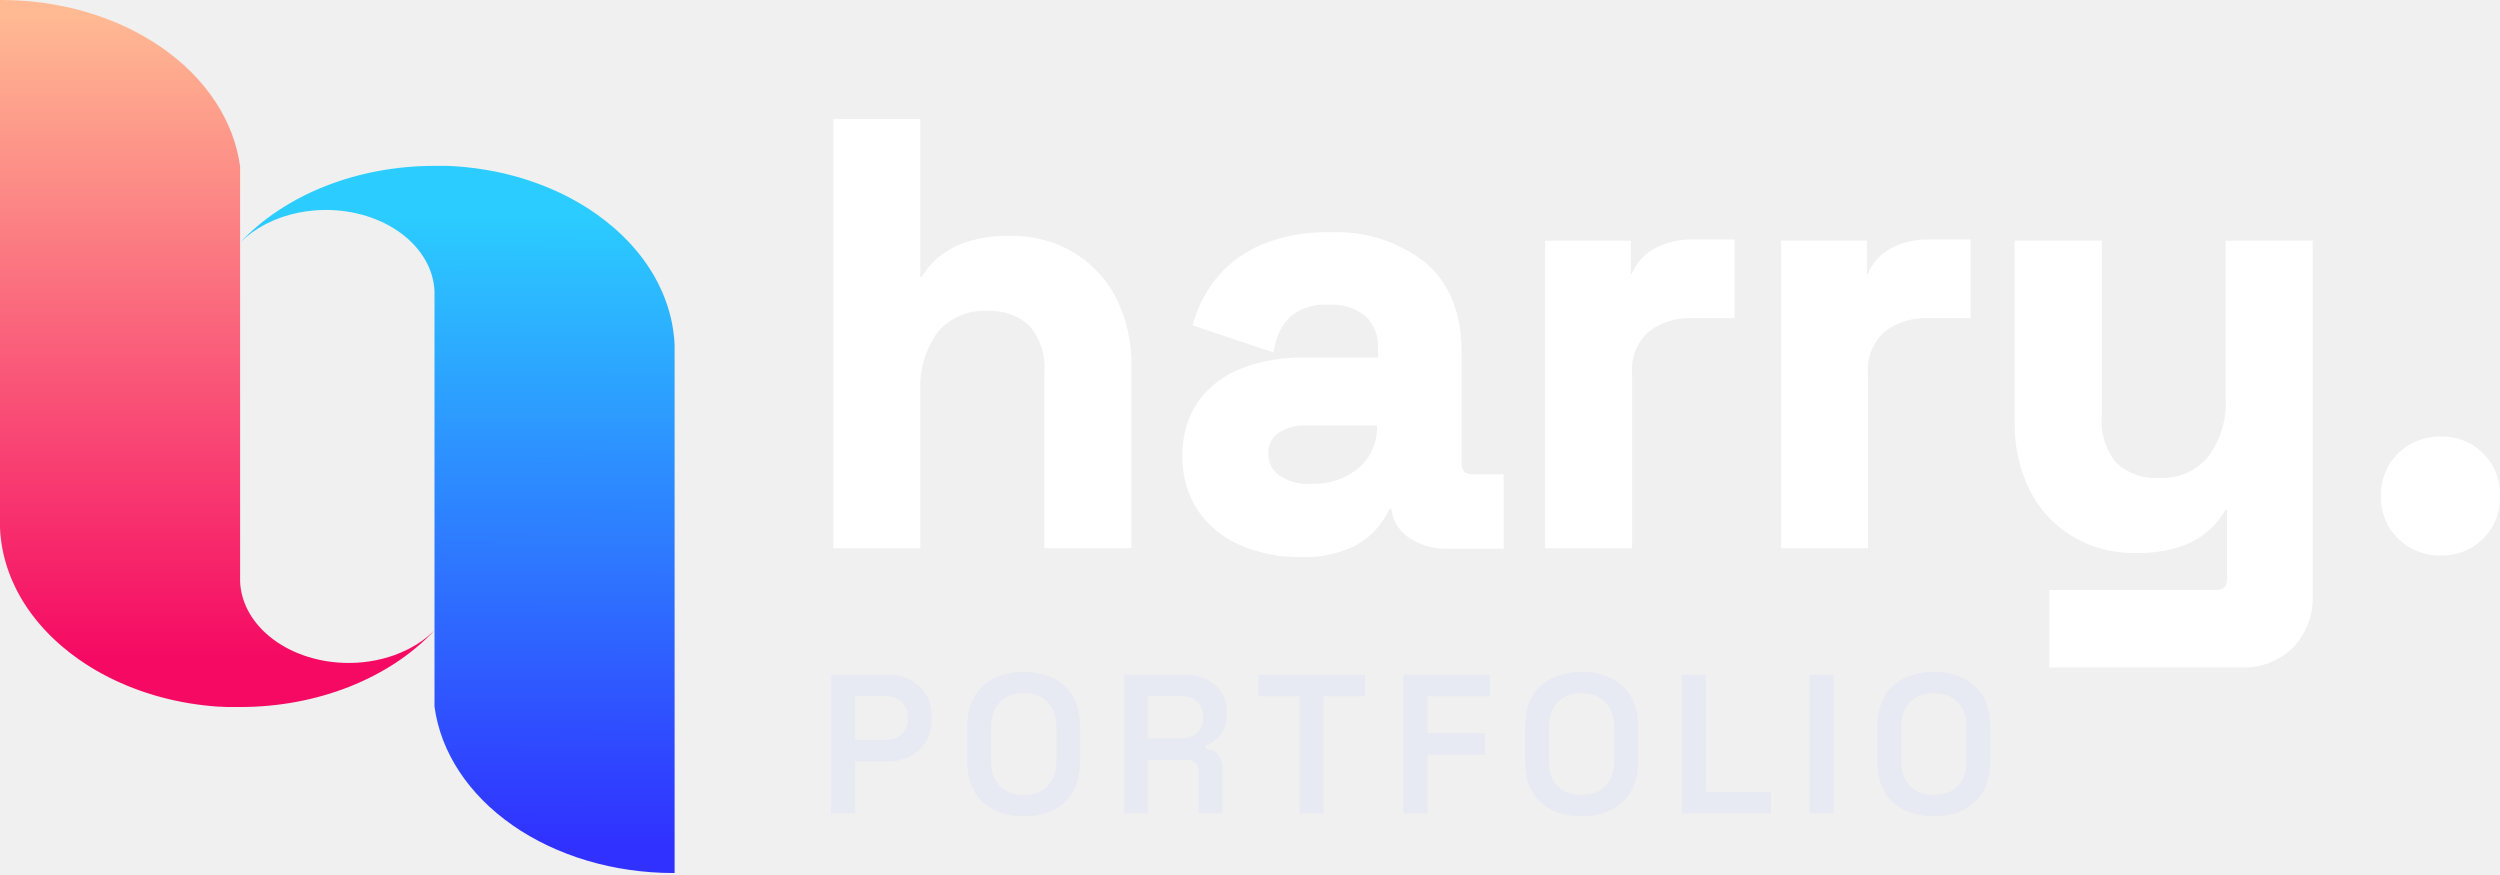
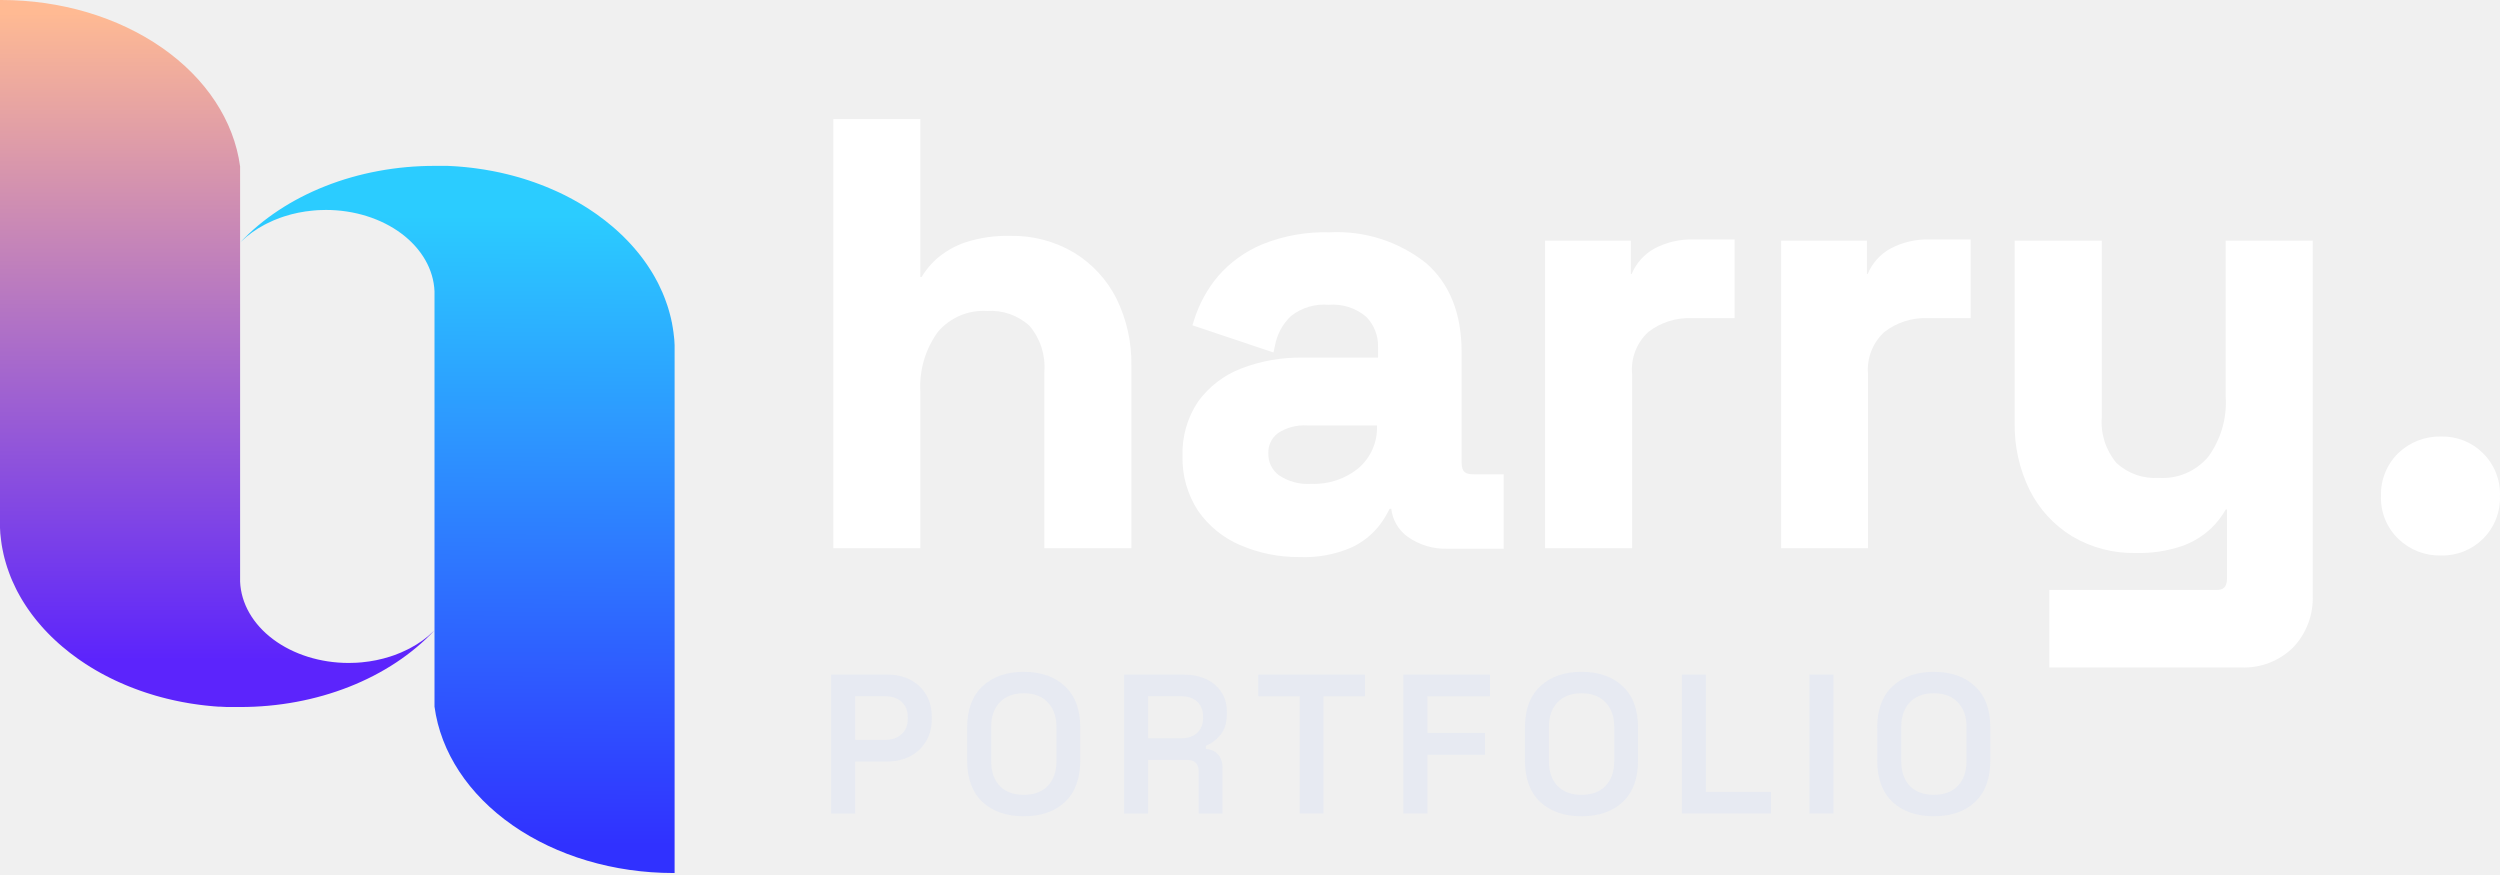
<svg xmlns="http://www.w3.org/2000/svg" width="120" height="42" viewBox="0 0 120 42" fill="none">
  <path d="M32.381 41.905V16.859C32.381 16.762 32.381 16.667 32.381 16.57L32.372 16.402C32.372 16.327 32.361 16.251 32.353 16.178C32.346 16.105 32.337 16.028 32.327 15.954C32.317 15.88 32.307 15.808 32.295 15.737C32.284 15.665 32.274 15.609 32.261 15.544C32.261 15.51 32.248 15.476 32.24 15.442C32.233 15.408 32.22 15.341 32.209 15.292C32.197 15.243 32.181 15.18 32.166 15.119C32.152 15.059 32.139 15.013 32.123 14.96C32.107 14.908 32.093 14.848 32.075 14.797C32.058 14.745 32.049 14.713 32.035 14.669C32.02 14.625 31.996 14.549 31.972 14.489C31.949 14.428 31.936 14.388 31.917 14.337C31.898 14.287 31.88 14.238 31.858 14.187C31.836 14.137 31.814 14.075 31.79 14.024C31.739 13.905 31.684 13.787 31.626 13.672L31.557 13.533C31.544 13.509 31.532 13.485 31.517 13.462C31.49 13.407 31.459 13.35 31.429 13.299C31.399 13.247 31.367 13.187 31.335 13.136C31.303 13.086 31.276 13.039 31.247 12.993C31.218 12.947 31.193 12.906 31.164 12.865C31.135 12.824 31.129 12.808 31.11 12.781L31.047 12.687C31.018 12.644 30.989 12.602 30.958 12.561C30.928 12.521 30.89 12.464 30.854 12.417C30.818 12.37 30.793 12.336 30.761 12.296C30.747 12.277 30.732 12.257 30.716 12.238L30.637 12.138C30.603 12.096 30.569 12.054 30.532 12.012C30.496 11.971 30.442 11.9 30.395 11.852C30.347 11.804 30.309 11.756 30.266 11.709C30.222 11.662 30.206 11.644 30.176 11.612C30.145 11.581 30.116 11.549 30.085 11.518C29.969 11.396 29.846 11.276 29.718 11.159C29.667 11.11 29.617 11.065 29.564 11.018C29.512 10.973 29.447 10.914 29.386 10.864C29.151 10.665 28.905 10.473 28.647 10.29C28.604 10.259 28.56 10.23 28.517 10.2C28.201 9.981 27.869 9.777 27.523 9.588L27.354 9.497C27.196 9.413 27.035 9.331 26.87 9.254C26.797 9.22 26.725 9.187 26.654 9.155C26.554 9.109 26.452 9.064 26.349 9.023C26.289 8.997 26.229 8.971 26.168 8.948C26.108 8.924 26.003 8.883 25.921 8.852C25.838 8.82 25.753 8.789 25.669 8.759C25.585 8.728 25.524 8.708 25.454 8.685L25.34 8.647L25.157 8.588C25.076 8.562 24.995 8.539 24.912 8.514C24.83 8.49 24.767 8.473 24.691 8.453L24.56 8.418C24.504 8.402 24.447 8.388 24.389 8.374C24.331 8.361 24.244 8.341 24.178 8.324C24.111 8.307 24.058 8.295 23.997 8.282L23.884 8.259C23.84 8.249 23.797 8.241 23.752 8.232C23.707 8.223 23.666 8.214 23.621 8.206C23.576 8.198 23.5 8.183 23.439 8.174C23.412 8.168 23.385 8.163 23.358 8.159L23.222 8.136C23.159 8.126 23.096 8.115 23.033 8.108C22.971 8.1 22.888 8.085 22.809 8.076C22.729 8.067 22.671 8.057 22.603 8.05L22.555 8.045C22.486 8.036 22.41 8.029 22.342 8.022L22.11 8.001C22.039 7.994 21.965 7.989 21.893 7.984L21.815 7.979L21.641 7.97C21.589 7.97 21.537 7.963 21.484 7.962H21.45C21.405 7.962 21.357 7.962 21.305 7.962H21.235H21.125H20.96H20.856C19.035 7.961 17.24 8.294 15.618 8.934C13.996 9.574 12.593 10.502 11.525 11.643C11.544 11.625 11.563 11.608 11.58 11.59C11.902 11.278 12.282 11.005 12.709 10.78C12.752 10.756 12.796 10.734 12.841 10.714C13.033 10.617 13.234 10.531 13.442 10.456L13.654 10.384C14.085 10.245 14.54 10.152 15.004 10.109L15.189 10.093L15.311 10.086C15.423 10.086 15.534 10.077 15.649 10.077C17.001 10.079 18.3 10.486 19.271 11.213C20.242 11.941 20.811 12.931 20.856 13.976C20.856 14.02 20.856 14.064 20.856 14.107C20.856 14.149 20.856 14.194 20.856 14.238V33.916C21.151 36.108 22.487 38.137 24.604 39.613C26.721 41.088 29.469 41.904 32.319 41.905H32.381Z" fill="url(#paint0_linear_529_1588)" />
  <path d="M0 0V25.045C0 25.143 0 25.238 0 25.334L0.009 25.503C0.009 25.578 0.02 25.654 0.028 25.727C0.035 25.799 0.043 25.877 0.054 25.951C0.064 26.025 0.074 26.096 0.084 26.168L0.119 26.361L0.141 26.463C0.151 26.513 0.161 26.564 0.172 26.613C0.184 26.662 0.2 26.725 0.214 26.785C0.229 26.846 0.242 26.892 0.258 26.945C0.274 26.997 0.288 27.057 0.306 27.108C0.323 27.16 0.332 27.192 0.346 27.236C0.361 27.28 0.385 27.356 0.409 27.416C0.432 27.477 0.443 27.517 0.464 27.567C0.484 27.618 0.501 27.667 0.522 27.718C0.542 27.768 0.566 27.83 0.591 27.881C0.642 28 0.697 28.118 0.755 28.233L0.824 28.372C0.837 28.395 0.849 28.42 0.863 28.443C0.891 28.497 0.921 28.555 0.952 28.606C0.982 28.658 1.014 28.718 1.046 28.769C1.078 28.819 1.104 28.866 1.134 28.912C1.165 28.958 1.188 28.998 1.216 29.04C1.243 29.081 1.252 29.097 1.271 29.124L1.334 29.218C1.363 29.261 1.392 29.303 1.423 29.343C1.453 29.384 1.491 29.441 1.527 29.488C1.563 29.535 1.588 29.569 1.62 29.609C1.634 29.628 1.649 29.648 1.665 29.667L1.744 29.767C1.778 29.808 1.812 29.851 1.849 29.892C1.885 29.934 1.939 30.005 1.986 30.053L2.114 30.196L2.205 30.292C2.234 30.324 2.264 30.356 2.295 30.387C2.412 30.509 2.534 30.629 2.663 30.746C2.714 30.794 2.764 30.84 2.816 30.886C2.869 30.932 2.934 30.991 2.995 31.041C3.228 31.24 3.476 31.432 3.734 31.615C3.777 31.646 3.819 31.675 3.864 31.705C4.18 31.924 4.511 32.128 4.856 32.317L5.027 32.408C5.185 32.492 5.346 32.574 5.511 32.651C5.584 32.685 5.656 32.718 5.727 32.75C5.827 32.795 5.927 32.84 6.03 32.882C6.091 32.908 6.152 32.933 6.213 32.957C6.273 32.98 6.378 33.022 6.46 33.053C6.543 33.085 6.628 33.116 6.712 33.146C6.796 33.176 6.857 33.197 6.927 33.22L7.041 33.258C7.101 33.278 7.163 33.297 7.224 33.316C7.285 33.336 7.386 33.366 7.469 33.391C7.551 33.415 7.614 33.432 7.69 33.452L7.821 33.487C7.877 33.502 7.934 33.517 7.992 33.531C8.05 33.544 8.137 33.564 8.203 33.581C8.27 33.598 8.323 33.61 8.384 33.622L8.497 33.646C8.541 33.656 8.584 33.664 8.629 33.673C8.674 33.682 8.715 33.691 8.76 33.699C8.804 33.706 8.881 33.722 8.942 33.731C8.969 33.737 8.996 33.742 9.023 33.746L9.159 33.769C9.222 33.779 9.285 33.789 9.348 33.797C9.41 33.805 9.493 33.82 9.572 33.829C9.652 33.837 9.71 33.848 9.778 33.854L9.826 33.86C9.895 33.869 9.971 33.876 10.039 33.882L10.271 33.904C10.342 33.91 10.415 33.916 10.488 33.92H10.566L10.74 33.929C10.792 33.929 10.844 33.936 10.896 33.937H10.931C10.976 33.937 11.024 33.937 11.076 33.937H11.146H11.254H11.421H11.525C13.346 33.938 15.141 33.605 16.763 32.965C18.385 32.326 19.788 31.397 20.856 30.257L20.799 30.309C20.479 30.622 20.099 30.895 19.672 31.119C19.628 31.143 19.585 31.165 19.54 31.185C19.348 31.282 19.147 31.368 18.939 31.443L18.727 31.515C18.296 31.654 17.841 31.747 17.377 31.791L17.192 31.806L17.07 31.813C16.958 31.813 16.847 31.822 16.732 31.822C15.38 31.821 14.081 31.413 13.11 30.686C12.139 29.959 11.57 28.968 11.525 27.923C11.525 27.879 11.525 27.835 11.525 27.793C11.525 27.75 11.525 27.705 11.525 27.662V7.989C11.229 5.797 9.894 3.767 7.777 2.292C5.66 0.817 2.912 0 0.062 0H0Z" fill="url(#paint1_linear_529_1588)" />
  <path d="M39.895 39.048V32.381H42.59C43.01 32.381 43.378 32.464 43.695 32.629C44.013 32.794 44.264 33.029 44.448 33.333C44.632 33.632 44.724 33.987 44.724 34.4V34.533C44.724 34.94 44.629 35.295 44.438 35.6C44.254 35.905 44 36.14 43.676 36.305C43.359 36.47 42.997 36.552 42.59 36.552H41.048V39.048H39.895ZM41.048 35.514H42.476C42.806 35.514 43.07 35.425 43.267 35.248C43.47 35.07 43.572 34.825 43.572 34.514V34.419C43.572 34.108 43.473 33.864 43.276 33.686C43.079 33.508 42.813 33.419 42.476 33.419H41.048V35.514Z" fill="#E7EAF2" />
  <path d="M49.139 39.181C48.313 39.181 47.653 38.952 47.157 38.495C46.669 38.032 46.424 37.368 46.424 36.505V34.924C46.424 34.06 46.669 33.4 47.157 32.943C47.653 32.479 48.313 32.248 49.139 32.248C49.97 32.248 50.631 32.479 51.119 32.943C51.608 33.4 51.853 34.06 51.853 34.924V36.505C51.853 37.368 51.608 38.032 51.119 38.495C50.631 38.952 49.97 39.181 49.139 39.181ZM49.139 38.152C49.634 38.152 50.018 38.01 50.291 37.724C50.57 37.432 50.71 37.038 50.71 36.543V34.886C50.71 34.391 50.57 34 50.291 33.714C50.018 33.422 49.634 33.276 49.139 33.276C48.65 33.276 48.266 33.422 47.986 33.714C47.713 34 47.577 34.391 47.577 34.886V36.543C47.577 37.038 47.713 37.432 47.986 37.724C48.266 38.01 48.65 38.152 49.139 38.152Z" fill="#E7EAF2" />
  <path d="M53.956 39.048V32.381H56.803C57.223 32.381 57.588 32.454 57.899 32.6C58.21 32.746 58.451 32.952 58.623 33.219C58.8 33.479 58.889 33.794 58.889 34.162V34.267C58.889 34.679 58.791 35.01 58.594 35.257C58.397 35.505 58.159 35.686 57.88 35.8V35.952C58.127 35.965 58.321 36.051 58.461 36.209C58.607 36.368 58.68 36.581 58.68 36.848V39.048H57.537V37.01C57.537 36.851 57.492 36.724 57.404 36.629C57.321 36.527 57.184 36.476 56.994 36.476H55.108V39.048H53.956ZM55.108 35.438H56.689C57.019 35.438 57.276 35.352 57.461 35.181C57.651 35.003 57.746 34.768 57.746 34.476V34.391C57.746 34.092 57.654 33.857 57.47 33.686C57.286 33.508 57.026 33.419 56.689 33.419H55.108V35.438Z" fill="#E7EAF2" />
  <path d="M62.386 39.048V33.419H60.395V32.381H65.519V33.419H63.528V39.048H62.386Z" fill="#E7EAF2" />
  <path d="M67.365 39.048V32.381H71.518V33.419H68.518V35.181H71.28V36.229H68.518V39.048H67.365Z" fill="#E7EAF2" />
  <path d="M75.911 39.181C75.086 39.181 74.425 38.952 73.93 38.495C73.441 38.032 73.197 37.368 73.197 36.505V34.924C73.197 34.06 73.441 33.4 73.93 32.943C74.425 32.479 75.086 32.248 75.911 32.248C76.743 32.248 77.403 32.479 77.892 32.943C78.381 33.4 78.626 34.06 78.626 34.924V36.505C78.626 37.368 78.381 38.032 77.892 38.495C77.403 38.952 76.743 39.181 75.911 39.181ZM75.911 38.152C76.406 38.152 76.791 38.01 77.064 37.724C77.343 37.432 77.483 37.038 77.483 36.543V34.886C77.483 34.391 77.343 34 77.064 33.714C76.791 33.422 76.406 33.276 75.911 33.276C75.422 33.276 75.038 33.422 74.759 33.714C74.486 34 74.349 34.391 74.349 34.886V36.543C74.349 37.038 74.486 37.432 74.759 37.724C75.038 38.01 75.422 38.152 75.911 38.152Z" fill="#E7EAF2" />
  <path d="M80.729 39.048V32.381H81.881V38.01H85.005V39.048H80.729Z" fill="#E7EAF2" />
  <path d="M86.852 39.048V32.381H88.004V39.048H86.852Z" fill="#E7EAF2" />
  <path d="M92.822 39.181C91.996 39.181 91.336 38.952 90.841 38.495C90.352 38.032 90.107 37.368 90.107 36.505V34.924C90.107 34.06 90.352 33.4 90.841 32.943C91.336 32.479 91.996 32.248 92.822 32.248C93.653 32.248 94.314 32.479 94.802 32.943C95.291 33.4 95.536 34.06 95.536 34.924V36.505C95.536 37.368 95.291 38.032 94.802 38.495C94.314 38.952 93.653 39.181 92.822 39.181ZM92.822 38.152C93.317 38.152 93.701 38.01 93.974 37.724C94.253 37.432 94.393 37.038 94.393 36.543V34.886C94.393 34.391 94.253 34 93.974 33.714C93.701 33.422 93.317 33.276 92.822 33.276C92.333 33.276 91.948 33.422 91.669 33.714C91.396 34 91.26 34.391 91.26 34.886V36.543C91.26 37.038 91.396 37.432 91.669 37.724C91.948 38.01 92.333 38.152 92.822 38.152Z" fill="#E7EAF2" />
  <path d="M51.548 12.123C50.626 11.578 49.569 11.3 48.498 11.322C47.761 11.303 47.025 11.41 46.323 11.637C45.807 11.816 45.331 12.094 44.921 12.455C44.654 12.702 44.423 12.986 44.235 13.296H44.177V5.714H40V26.315H44.177V18.819C44.114 17.784 44.414 16.76 45.024 15.923C45.313 15.586 45.676 15.32 46.086 15.147C46.495 14.974 46.939 14.899 47.382 14.927C47.752 14.902 48.124 14.953 48.474 15.076C48.824 15.199 49.146 15.392 49.419 15.643C49.937 16.255 50.191 17.047 50.129 17.846V26.315H54.306V17.56C54.328 16.438 54.08 15.328 53.585 14.321C53.124 13.413 52.418 12.652 51.548 12.123Z" fill="white" />
  <path d="M70.157 22.195V16.902C70.157 15.048 69.585 13.606 68.441 12.621C67.131 11.586 65.49 11.063 63.822 11.151C62.721 11.118 61.624 11.312 60.601 11.723C59.78 12.062 59.049 12.587 58.466 13.257C57.951 13.871 57.562 14.581 57.322 15.345L57.236 15.614L61.127 16.919L61.196 16.604C61.294 16.055 61.564 15.552 61.968 15.168C62.481 14.766 63.128 14.573 63.777 14.63C64.428 14.575 65.074 14.781 65.574 15.202C65.762 15.392 65.91 15.619 66.008 15.867C66.106 16.116 66.153 16.383 66.146 16.65V17.165H62.541C61.53 17.147 60.526 17.324 59.582 17.686C58.753 18.003 58.034 18.554 57.511 19.271C56.993 20.043 56.731 20.957 56.761 21.886C56.736 22.821 56.997 23.742 57.511 24.524C58.017 25.25 58.717 25.819 59.531 26.166C60.434 26.555 61.409 26.75 62.392 26.739C63.24 26.774 64.085 26.618 64.864 26.281C65.399 26.036 65.866 25.665 66.226 25.199C66.409 24.956 66.568 24.695 66.701 24.421H66.781C66.811 24.688 66.897 24.946 67.033 25.178C67.169 25.409 67.352 25.61 67.571 25.766C68.13 26.162 68.803 26.363 69.488 26.338H72.177V22.767H70.747C70.352 22.767 70.157 22.67 70.157 22.195ZM66.094 20.421C66.112 20.803 66.043 21.183 65.893 21.535C65.744 21.887 65.517 22.2 65.23 22.453C64.59 22.985 63.774 23.26 62.941 23.225C62.386 23.264 61.834 23.115 61.373 22.802C61.215 22.68 61.088 22.523 61.002 22.343C60.917 22.163 60.875 21.965 60.881 21.766C60.872 21.579 60.909 21.392 60.989 21.222C61.069 21.053 61.189 20.905 61.339 20.793C61.754 20.52 62.246 20.39 62.741 20.421H66.094Z" fill="white" />
  <path d="M79.416 11.929C78.922 12.201 78.535 12.633 78.318 13.153H78.283V11.551H74.163V26.315H78.341V17.96C78.306 17.586 78.358 17.208 78.493 16.857C78.628 16.505 78.842 16.19 79.119 15.935C79.713 15.475 80.451 15.24 81.202 15.271H83.262V11.494H81.259C80.618 11.479 79.983 11.629 79.416 11.929Z" fill="white" />
  <path d="M90.747 11.929C90.252 12.2 89.864 12.632 89.648 13.153H89.614V11.551H85.494V26.315H89.665V17.96C89.631 17.585 89.684 17.207 89.82 16.856C89.956 16.505 90.171 16.189 90.449 15.935C91.042 15.476 91.778 15.24 92.526 15.271H94.592V11.494H92.589C91.948 11.479 91.314 11.629 90.747 11.929Z" fill="white" />
  <path d="M106.833 19.048C106.899 20.081 106.599 21.104 105.986 21.938C105.698 22.276 105.334 22.543 104.925 22.717C104.516 22.891 104.072 22.967 103.628 22.939C103.258 22.964 102.886 22.914 102.536 22.791C102.186 22.668 101.864 22.475 101.591 22.224C101.075 21.611 100.822 20.819 100.887 20.02V11.551H96.704V20.307C96.686 21.422 96.933 22.526 97.425 23.528C97.884 24.442 98.59 25.209 99.462 25.743C100.386 26.289 101.445 26.567 102.518 26.544C103.27 26.564 104.019 26.451 104.732 26.212C105.262 26.026 105.745 25.729 106.152 25.342C106.42 25.08 106.651 24.781 106.838 24.455H106.896V27.746C106.896 28.221 106.695 28.318 106.381 28.318H98.369V32.038H107.577C108.036 32.057 108.495 31.981 108.924 31.816C109.353 31.651 109.744 31.399 110.072 31.076C110.391 30.74 110.638 30.342 110.8 29.908C110.961 29.473 111.032 29.01 111.01 28.547V11.551H106.833V19.048Z" fill="white" />
  <path d="M119.182 21.753C118.919 21.49 118.604 21.284 118.258 21.147C117.912 21.009 117.542 20.944 117.17 20.953C116.793 20.944 116.417 21.009 116.066 21.145C115.714 21.282 115.392 21.486 115.12 21.747C114.845 22.014 114.63 22.336 114.487 22.691C114.343 23.045 114.276 23.426 114.287 23.809C114.274 24.191 114.341 24.571 114.484 24.925C114.628 25.28 114.844 25.6 115.12 25.865C115.391 26.128 115.712 26.334 116.064 26.471C116.416 26.608 116.792 26.674 117.17 26.664C117.542 26.673 117.912 26.606 118.258 26.469C118.603 26.331 118.918 26.126 119.182 25.865C119.453 25.597 119.665 25.276 119.805 24.922C119.945 24.568 120.011 24.189 119.998 23.809C120.012 23.428 119.946 23.049 119.806 22.695C119.666 22.341 119.453 22.02 119.182 21.753Z" fill="white" />
  <defs>
    <linearGradient id="paint0_linear_529_1588" x1="21.868" y1="40.544" x2="21.979" y2="10.355" gradientUnits="userSpaceOnUse">
      <stop stop-color="#3031FF" />
      <stop offset="1" stop-color="#2BCCFF" />
    </linearGradient>
    <linearGradient id="paint1_linear_529_1588" x1="10.428" y1="0.599" x2="10.428" y2="31.676" gradientUnits="userSpaceOnUse">
      <stop stop-color="#FFBA93" />
-       <stop offset="1" stop-color="#F50963" />
+       <stop offset="1" stop-color="#5C24FC" />
    </linearGradient>
  </defs>
</svg>
